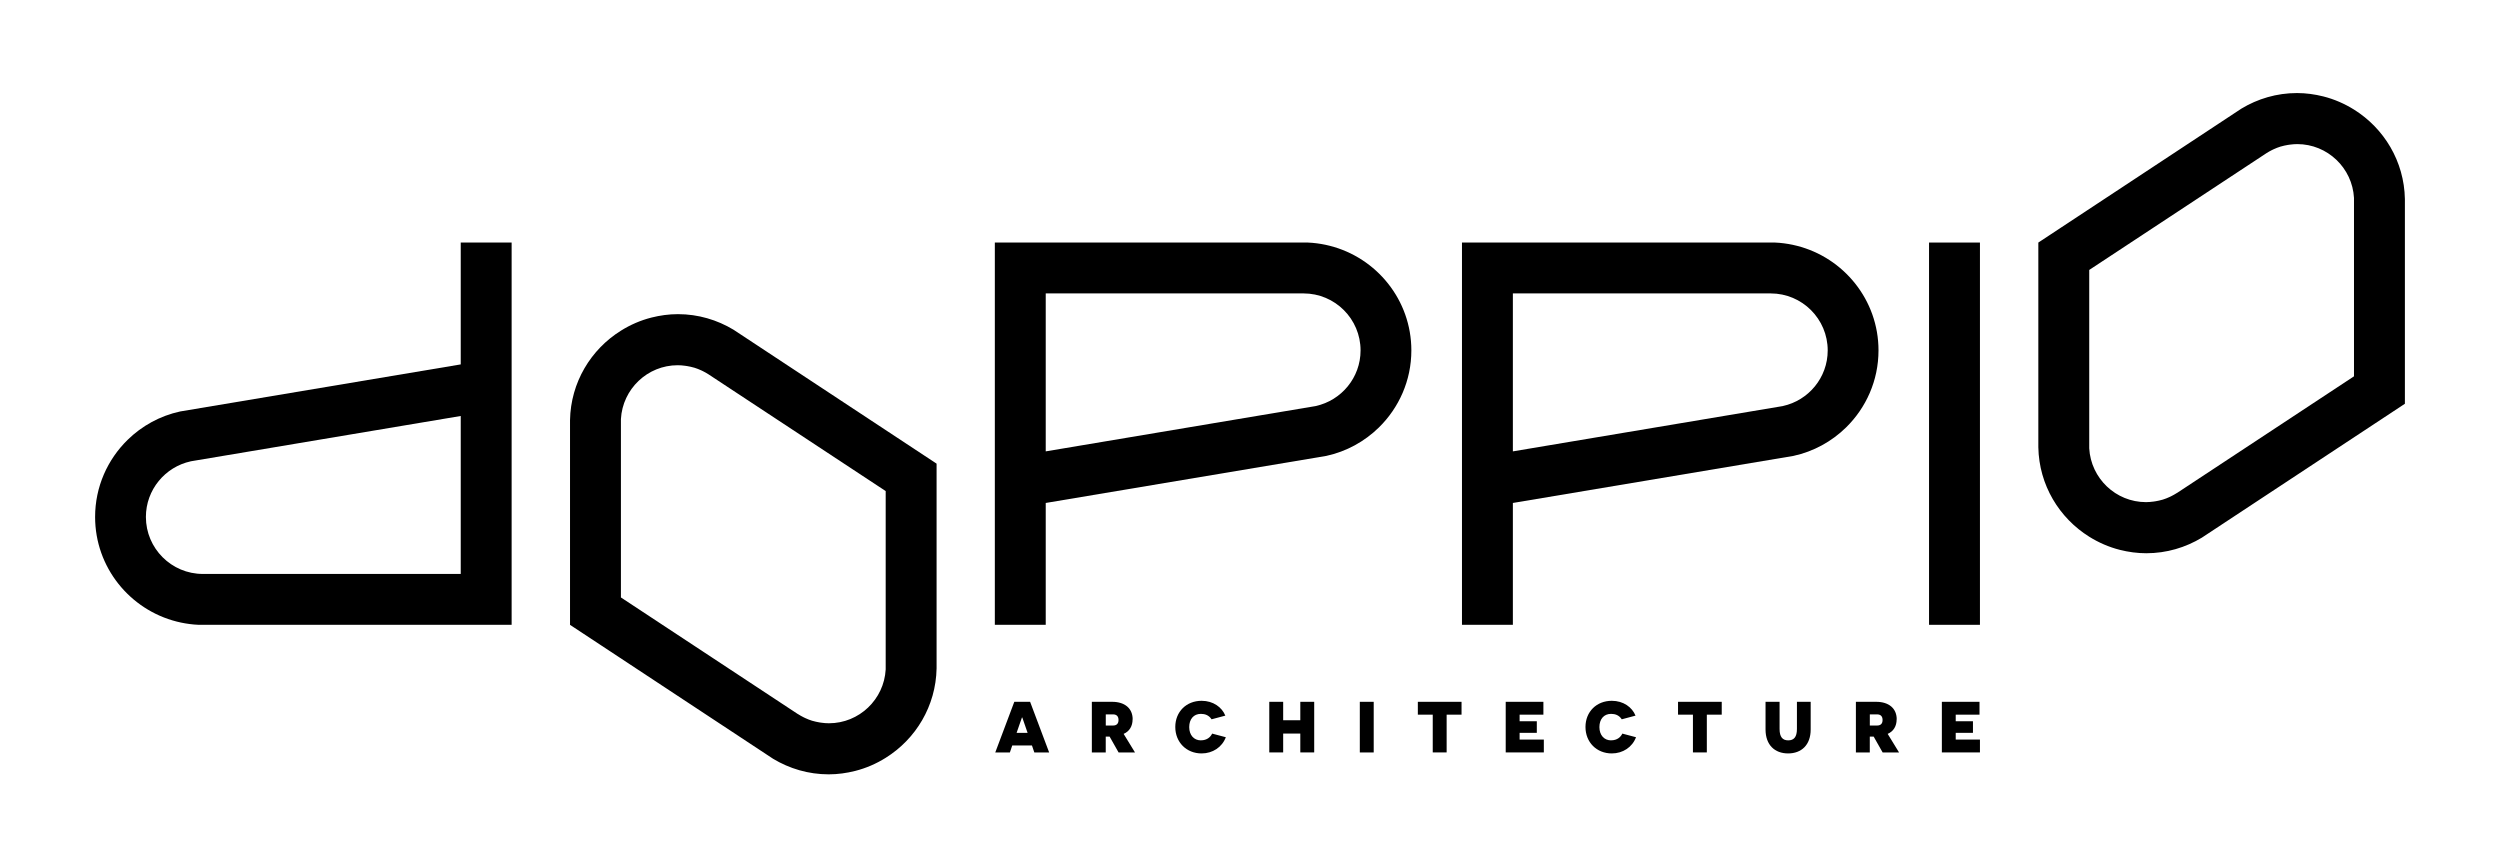
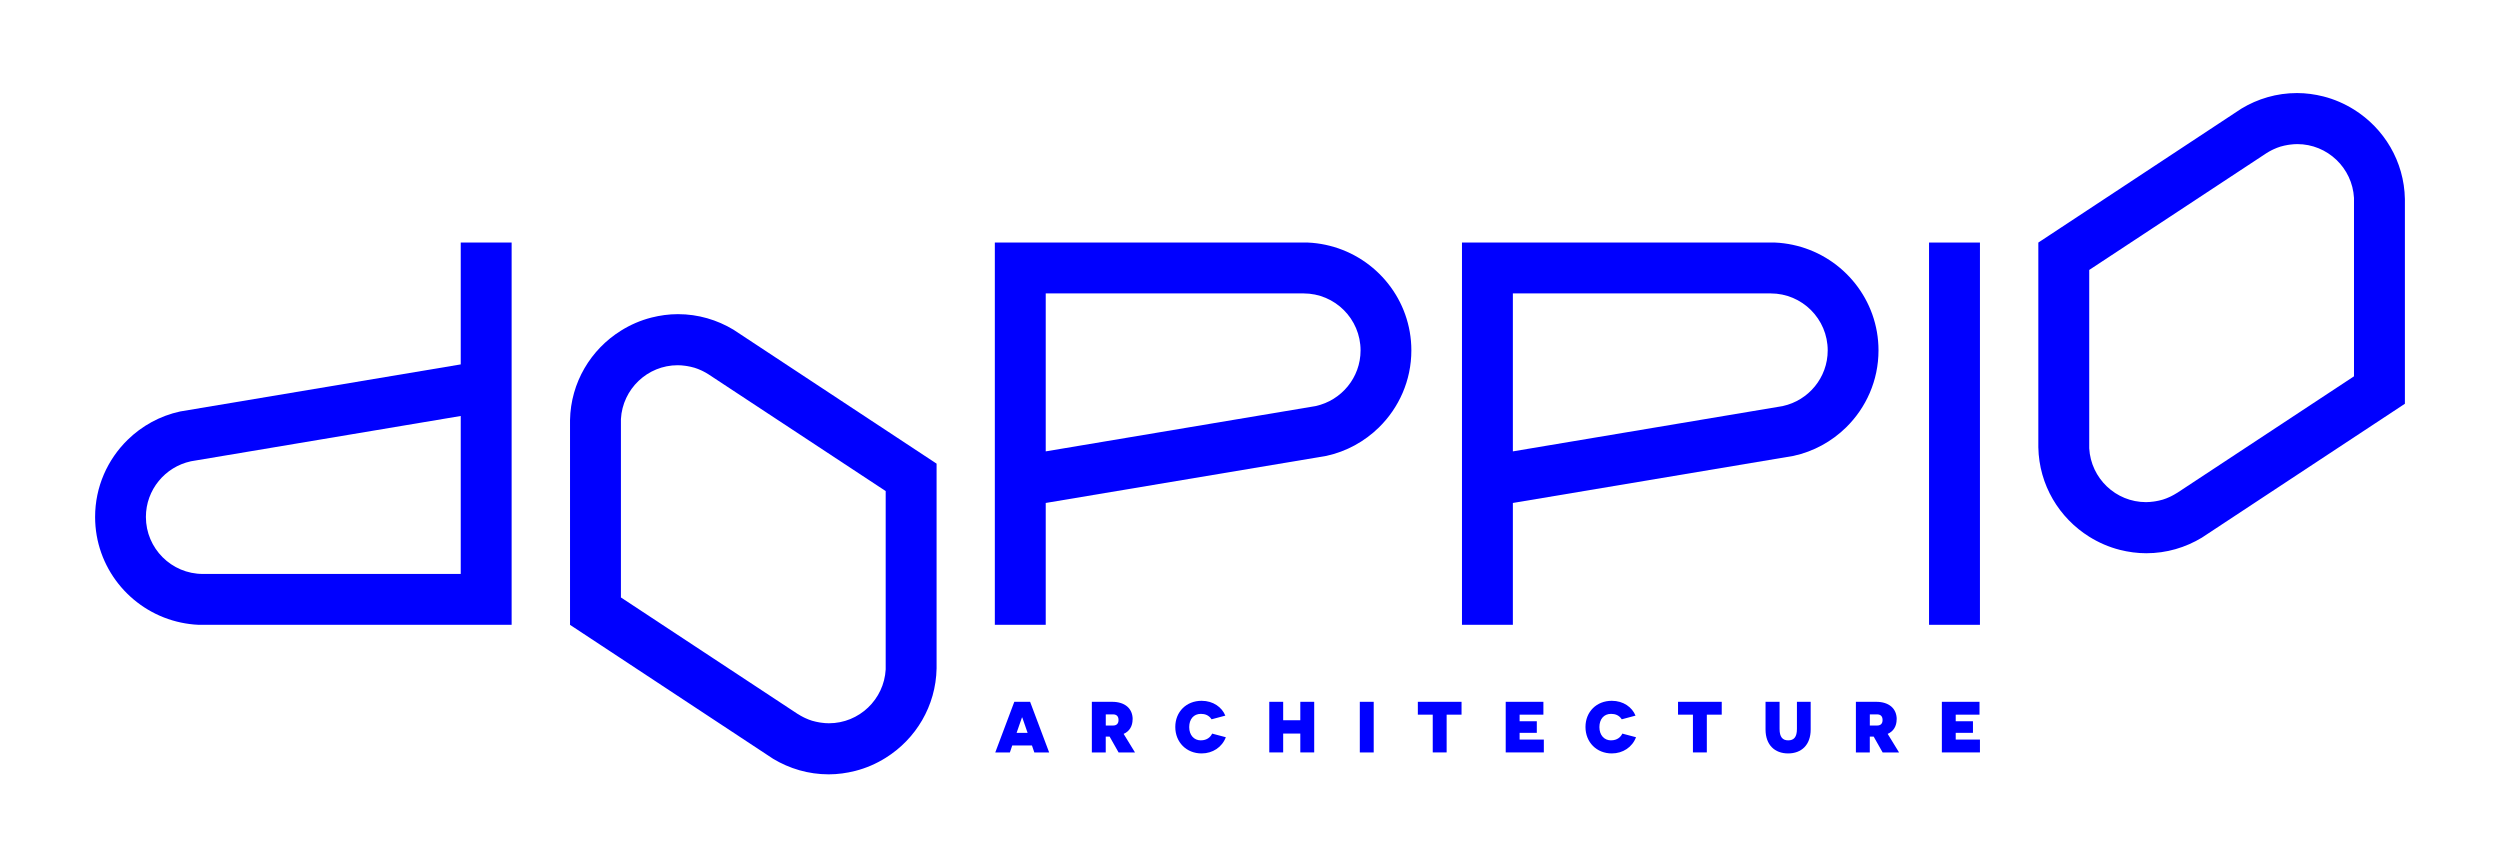
<svg xmlns="http://www.w3.org/2000/svg" id="Calque_1" viewBox="0 0 694.49 240.94">
  <defs>
-     <style>.cls-1{fill:currentColor;}</style>
+     <style>.cls-1{fill:#0000ff;}</style>
  </defs>
  <path class="cls-1" d="M281.77,194.96l-5.29,14.07h4.06l.66-1.95h5.47l.66,1.95h4.12l-5.29-14.07h-4.4ZM282.41,203.58l.89-2.57c.4-1.15.58-1.69.6-1.71h.08s.2.58.6,1.73l.88,2.55h-3.06Z" />
  <path class="cls-1" d="M314.65,199.82c0-2.95-2.09-4.86-5.71-4.86h-5.63v14.07h3.86v-4.4h1.08l2.49,4.4h4.56l-3.16-5.16c1.63-.7,2.49-2.17,2.49-4.04ZM309.19,201.55h-2.01v-3.1h2.01c1.07,0,1.53.62,1.53,1.57s-.48,1.53-1.53,1.53Z" />
  <path class="cls-1" d="M333.6,205.67c-1.93,0-3.24-1.47-3.24-3.68s1.23-3.68,3.24-3.68c1.11,0,2.21.34,2.97,1.51l3.82-1.02c-.94-2.33-3.36-4.12-6.59-4.12-4.22,0-7.31,3.03-7.31,7.27s3.09,7.35,7.31,7.35c3.07,0,5.69-1.73,6.73-4.5l-3.8-1.01c-.46.97-1.43,1.87-3.13,1.87Z" />
  <polygon class="cls-1" points="361.22 200.08 356.46 200.08 356.46 194.96 352.6 194.96 352.6 209.02 356.46 209.02 356.46 203.78 361.22 203.78 361.22 209.02 365.08 209.02 365.08 194.96 361.22 194.96 361.22 200.08" />
  <rect class="cls-1" x="377.75" y="194.96" width="3.86" height="14.07" />
  <polygon class="cls-1" points="393.87 198.53 398.01 198.53 398.01 209.02 401.87 209.02 401.87 198.53 406.01 198.53 406.01 194.96 393.87 194.96 393.87 198.53" />
  <polygon class="cls-1" points="422.14 203.58 426.92 203.58 426.92 200.36 422.14 200.36 422.14 198.53 428.75 198.53 428.75 194.96 418.28 194.96 418.28 209.02 428.87 209.02 428.87 205.45 422.14 205.45 422.14 203.58" />
  <path class="cls-1" d="M447.55,205.67c-1.93,0-3.24-1.47-3.24-3.68s1.23-3.68,3.24-3.68c1.11,0,2.21.34,2.97,1.51l3.82-1.02c-.94-2.33-3.36-4.12-6.59-4.12-4.22,0-7.31,3.03-7.31,7.27s3.09,7.35,7.31,7.35c3.07,0,5.69-1.73,6.73-4.5l-3.8-1.01c-.46.97-1.43,1.87-3.13,1.87Z" />
  <polygon class="cls-1" points="466.15 198.53 470.29 198.53 470.29 209.02 474.15 209.02 474.15 198.53 478.29 198.53 478.29 194.96 466.15 194.96 466.15 198.53" />
  <path class="cls-1" d="M499.18,202.51c0,2.23-.84,3.16-2.41,3.16s-2.41-.92-2.41-3.16v-7.56h-3.9v7.7c0,4.3,2.57,6.65,6.27,6.65s6.27-2.35,6.27-6.65v-7.7h-3.82v7.56Z" />
  <path class="cls-1" d="M526.9,199.82c0-2.95-2.09-4.86-5.71-4.86h-5.63v14.07h3.86v-4.4h1.08l2.49,4.4h4.56l-3.16-5.16c1.63-.7,2.49-2.17,2.49-4.04ZM521.44,201.55h-2.01v-3.1h2.01c1.07,0,1.53.62,1.53,1.57s-.48,1.53-1.53,1.53Z" />
  <polygon class="cls-1" points="543.29 203.58 548.08 203.58 548.08 200.36 543.29 200.36 543.29 198.53 549.9 198.53 549.9 194.96 539.44 194.96 539.44 209.02 550.02 209.02 550.02 205.45 543.29 205.45 543.29 203.58" />
  <rect class="cls-1" x="535.88" y="67.38" width="14.14" height="106.19" />
  <path class="cls-1" d="M369.4,68.28c-1.56-.4-3.18-.67-4.82-.82-.42-.04-.84-.07-1.27-.08h-86.95v106.19h14.14v-33.85l77.93-13.07c5.62-1.22,10.65-4.01,14.62-7.9,5.56-5.45,9.02-13.03,9.02-21.41,0-14.01-9.67-25.77-22.67-29.06ZM365.51,112.8l-75.01,12.59v-43.88h71.63c8.73,0,15.83,7.1,15.83,15.83,0,7.57-5.34,13.9-12.44,15.45Z" />
  <path class="cls-1" d="M499.17,68.28c-1.56-.4-3.18-.67-4.82-.82-.42-.04-.84-.07-1.27-.08h-86.95v106.19h14.14v-33.85l77.93-13.07c5.62-1.22,10.65-4.01,14.62-7.9,5.56-5.45,9.02-13.03,9.02-21.41,0-14.01-9.67-25.77-22.67-29.06ZM495.28,112.8l-75.01,12.59v-43.88h71.63c8.73,0,15.83,7.1,15.83,15.83,0,7.57-5.34,13.9-12.44,15.45Z" />
  <path class="cls-1" d="M49.09,172.67c1.56.4,3.18.67,4.82.82.42.04.84.07,1.27.08h86.95v-106.19h-14.14v33.85l-77.93,13.07c-5.62,1.22-10.65,4.01-14.62,7.9-5.56,5.45-9.02,13.03-9.02,21.41,0,14.01,9.67,25.77,22.67,29.06ZM52.98,128.15l75.01-12.59v43.88H56.36c-8.73,0-15.83-7.1-15.83-15.83,0-7.57,5.34-13.9,12.44-15.45Z" />
  <path class="cls-1" d="M203.76,91.59c-4.52-2.72-9.79-4.32-15.43-4.32-2.53,0-4.98.35-7.33.94-3.05.77-5.91,2.02-8.51,3.65-8.34,5.2-13.95,14.37-14.14,24.86v56.86l56.42,37.21c4.52,2.72,9.79,4.32,15.43,4.32,2.53,0,4.98-.35,7.33-.94,3.05-.77,5.91-2.02,8.51-3.65,8.34-5.2,13.95-14.37,14.14-24.86v-56.86l-56.42-37.21ZM246.04,185.97c-.46,8.32-7.35,14.95-15.78,14.95-.72,0-1.42-.06-2.11-.16-.18-.02-.35-.05-.53-.08-.63-.11-1.25-.24-1.86-.42-.05-.02-.11-.02-.16-.04-.65-.2-1.27-.45-1.88-.73-.16-.07-.31-.15-.46-.22-.53-.26-1.04-.55-1.54-.87-.06-.04-.12-.06-.18-.1l-49.05-32.33v-49.56c.46-8.32,7.35-14.95,15.78-14.95.72,0,1.42.06,2.11.16.18.02.35.05.53.08.63.11,1.25.24,1.86.42.05.02.11.03.16.04.65.2,1.27.45,1.88.73.16.07.31.15.46.22.53.26,1.04.55,1.54.87.06.04,49.23,32.44,49.23,32.44v49.56Z" />
  <path class="cls-1" d="M566.24,67.38v56.86c.19,10.49,5.8,19.65,14.14,24.86,2.6,1.62,5.46,2.88,8.51,3.65,2.35.59,4.8.94,7.33.94,5.65,0,10.92-1.6,15.43-4.32l56.42-37.21v-56.86c-.19-10.49-5.8-19.65-14.14-24.86-2.6-1.62-5.46-2.88-8.51-3.65-2.35-.59-4.8-.94-7.33-.94-5.65,0-10.92,1.6-15.43,4.32l-56.42,37.21ZM580.38,74.99s49.18-32.4,49.23-32.44c.49-.32,1.01-.6,1.54-.87.15-.08.31-.15.46-.22.61-.28,1.23-.53,1.88-.73.05-.02.11-.03.16-.04.6-.18,1.22-.31,1.86-.42.18-.03.35-.06.53-.08.69-.09,1.39-.16,2.11-.16,8.43,0,15.32,6.63,15.78,14.95v49.56s-49.05,32.33-49.05,32.33c-.06.04-.12.06-.18.1-.49.32-1.01.6-1.54.87-.15.08-.31.15-.46.22-.61.28-1.23.53-1.88.73-.05.02-.11.03-.16.04-.6.18-1.22.31-1.86.42-.18.03-.35.06-.53.08-.69.09-1.39.16-2.11.16-8.43,0-15.32-6.63-15.78-14.95v-49.56Z" />
</svg>
